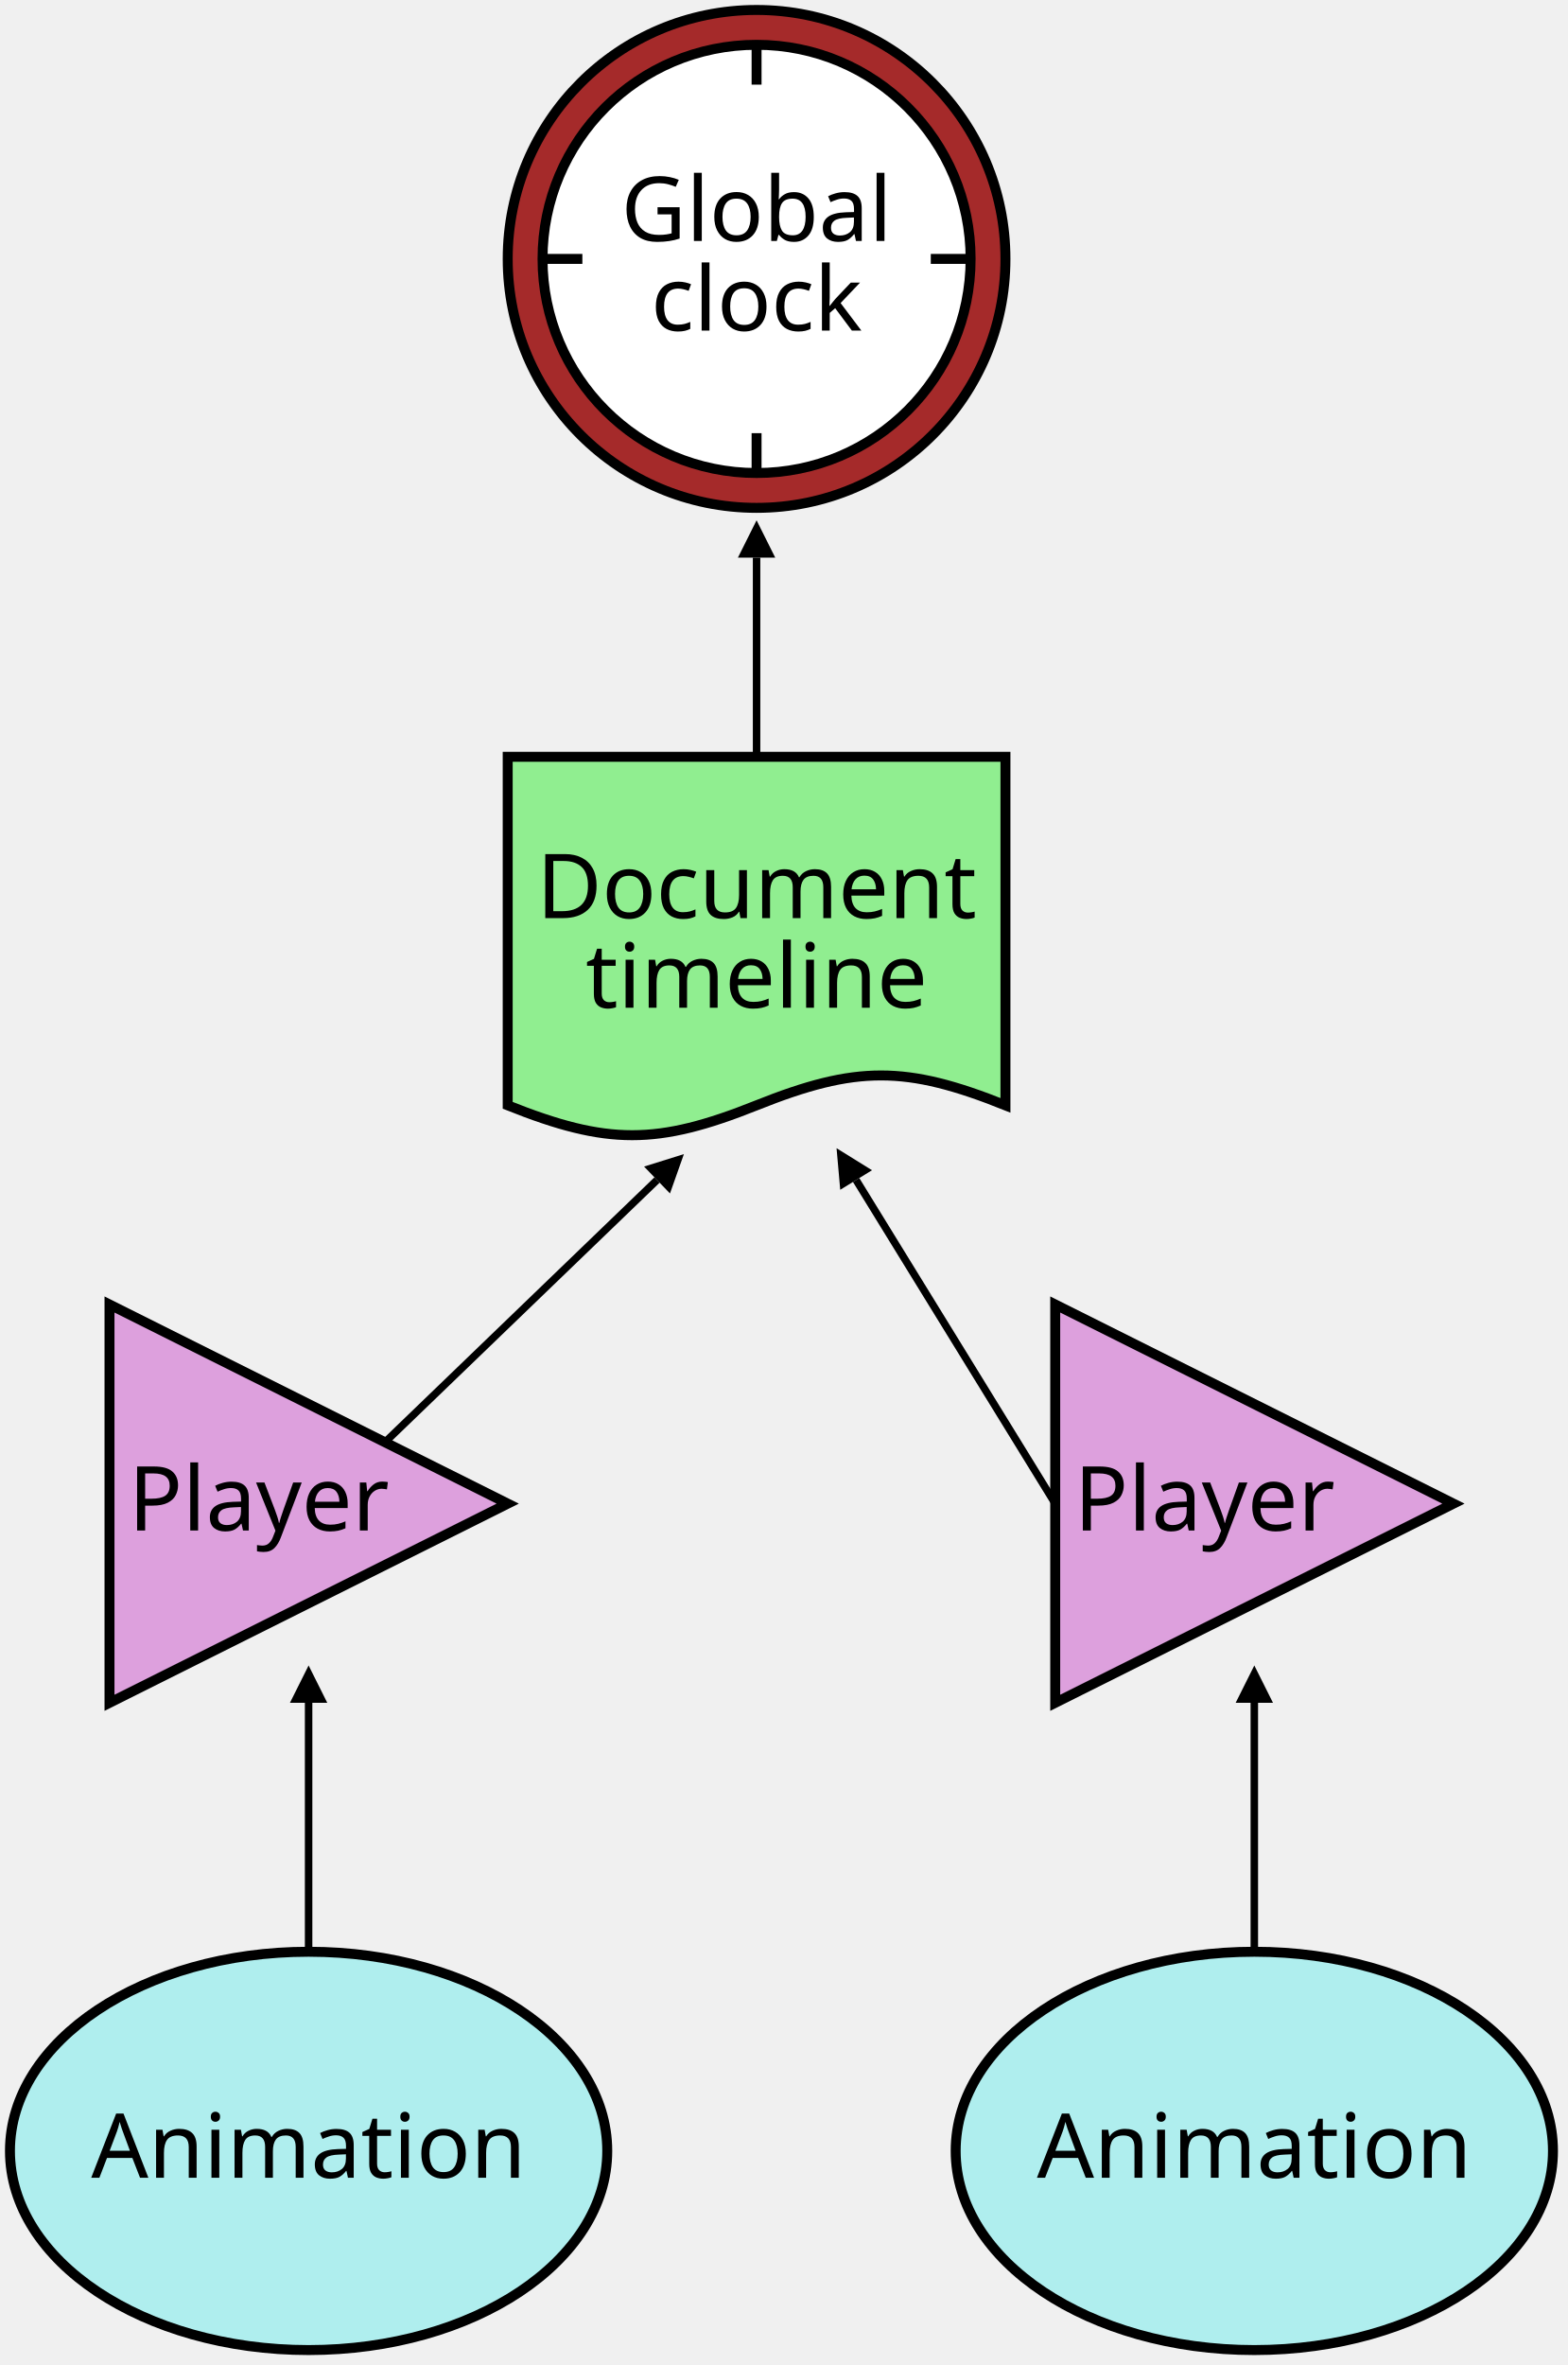
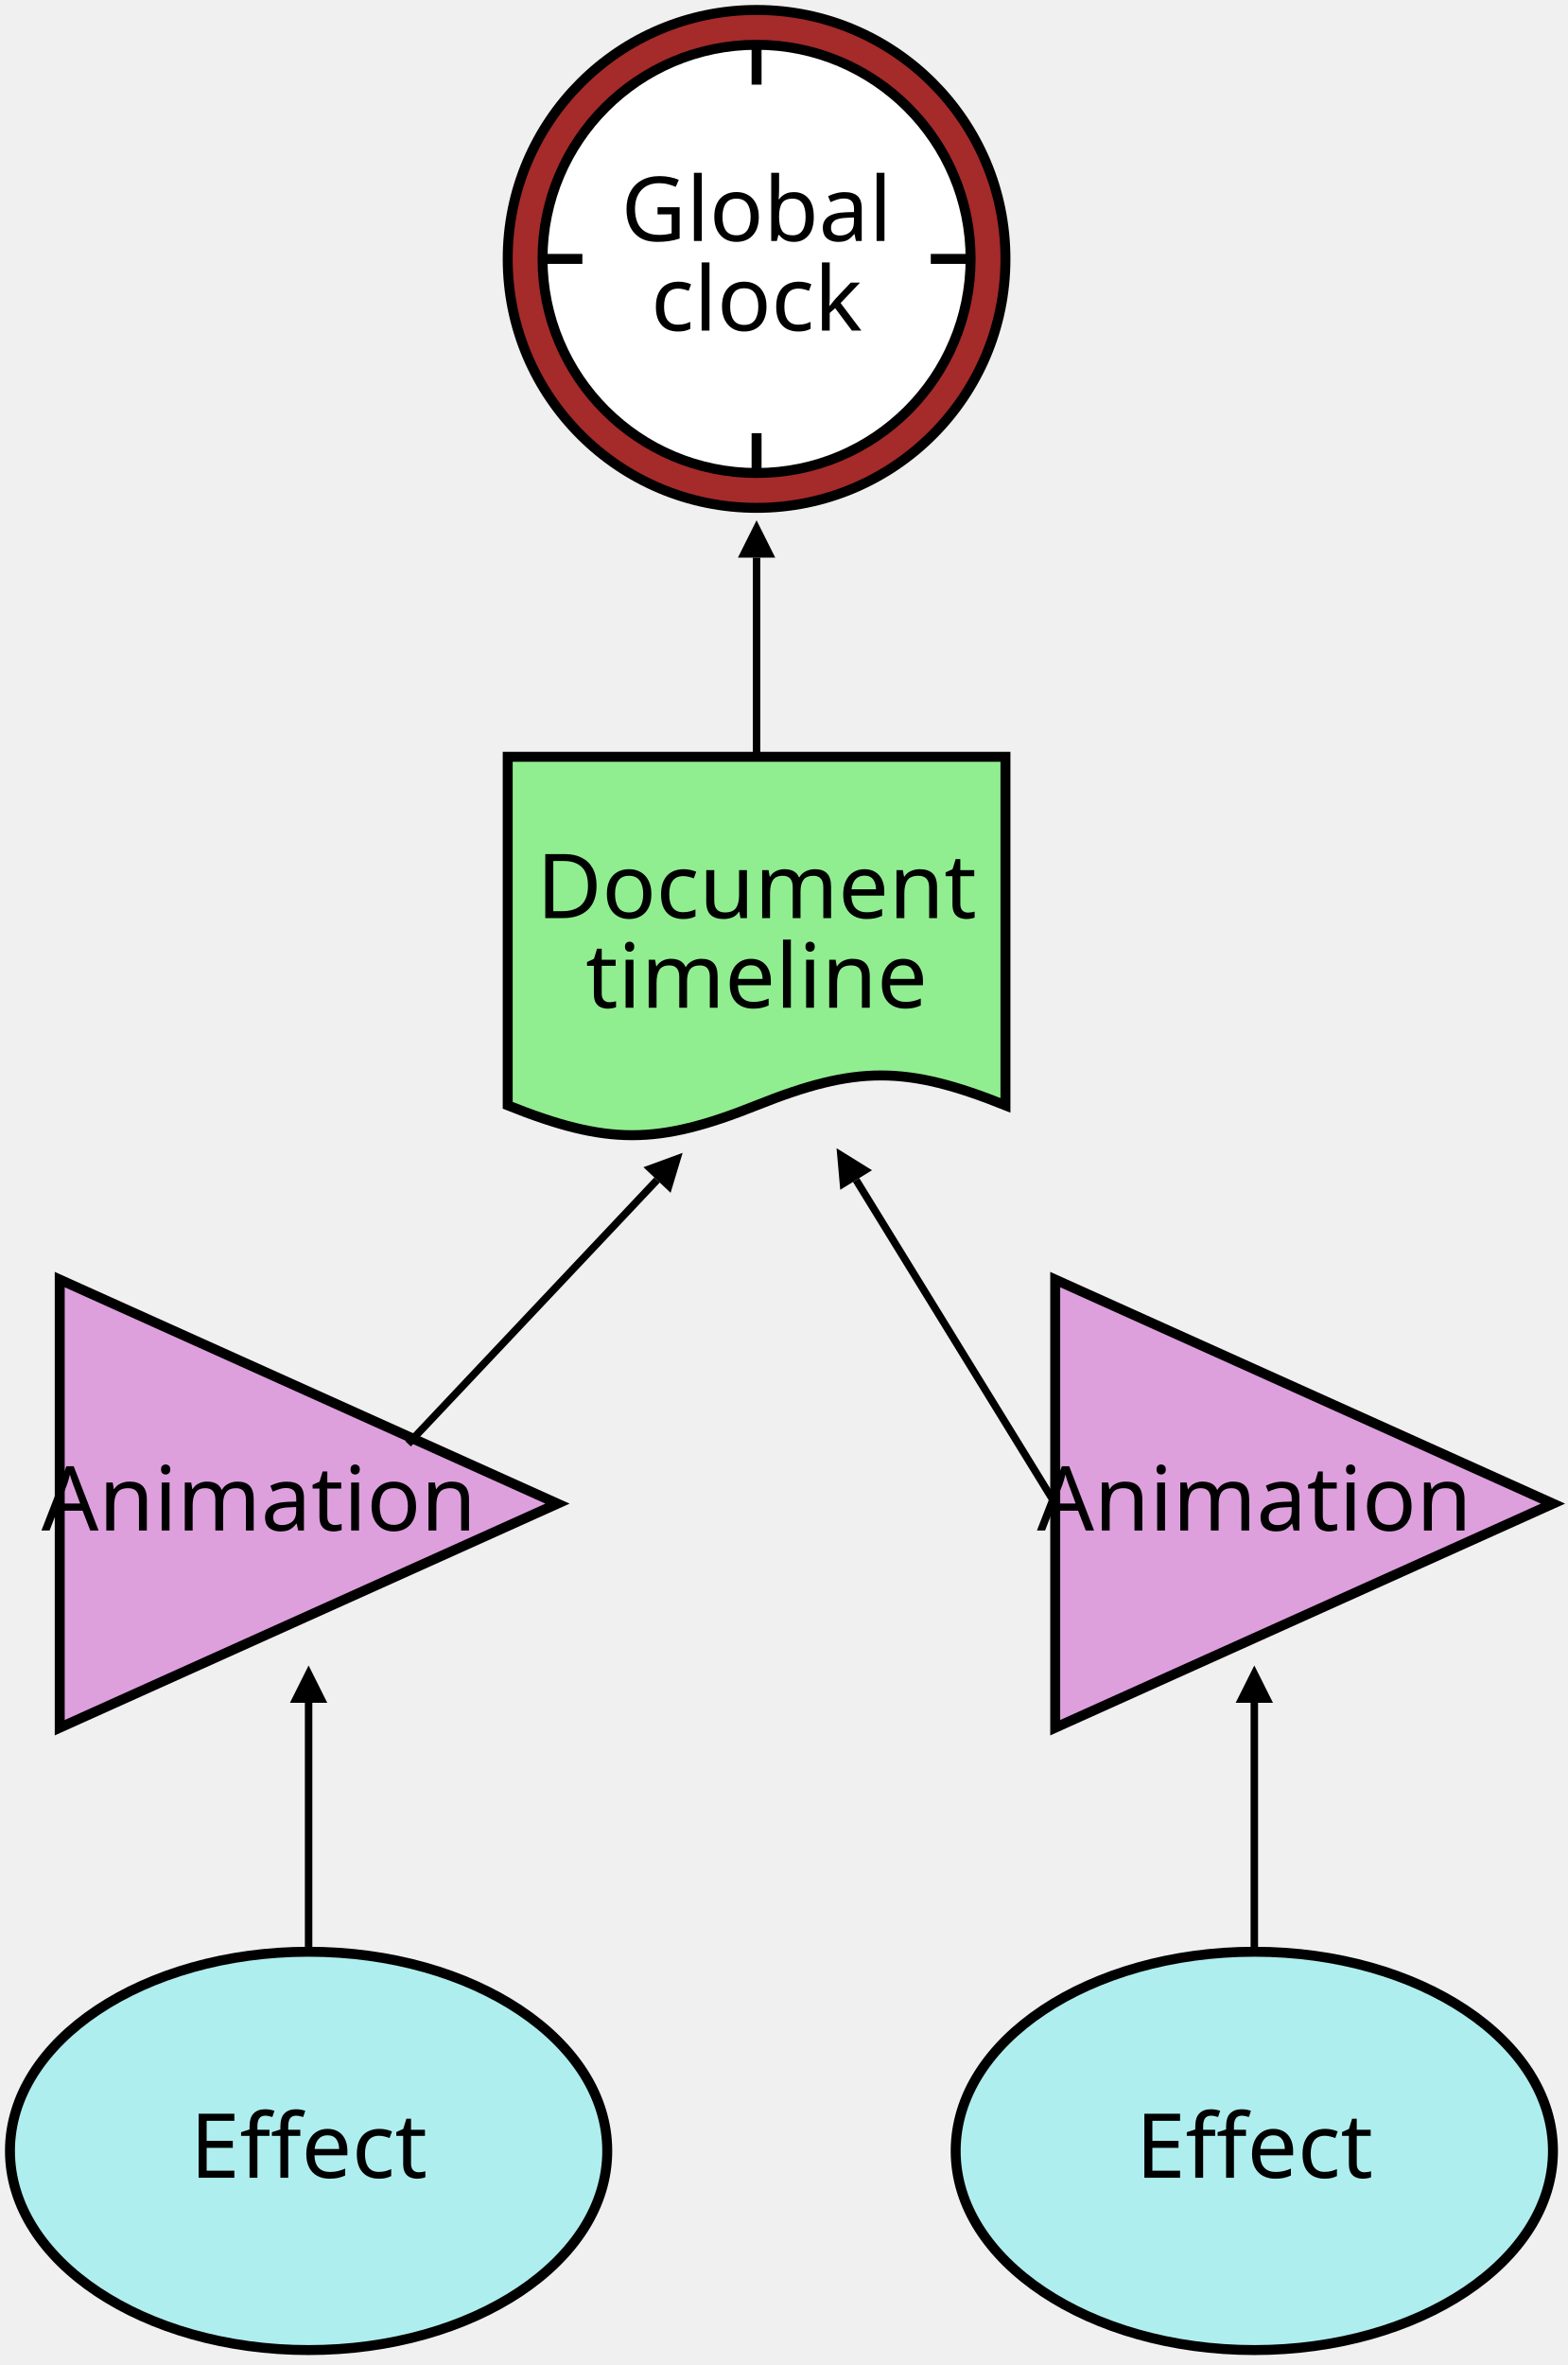
<svg xmlns="http://www.w3.org/2000/svg" xmlns:xlink="http://www.w3.org/1999/xlink" width="100%" height="100%" viewBox="148 -2 315 475">
  <defs>
    <style type="text/css">
    svg {
      font-size: 18px;
      font-family: sans-serif;
    }

    /*
     * Line work
     */
    .arrowLine {
      stroke: black;
      stroke-width: 1.5;
      fill: none;
      marker-end: url(#arrow);
    }
    </style>
    <style type="text/css">
      .blackArrowHead {
        fill: black;
        stroke: none;
      }
    </style>
    <marker id="arrow" viewBox="0 -5 10 10" orient="auto" markerWidth="5" markerHeight="5">
      <path d="M0-5l10 5l-10 5z" class="blackArrowHead" />
    </marker>
    <marker id="reverseArrow" viewBox="-10 -5 10 10" orient="auto" markerWidth="5" markerHeight="5">
      <path d="M0-5l-10 5l10 5z" class="blackArrowHead" />
    </marker>
    <style type="text/css">
      .startTimeStar {
        stroke: blue;
        stroke-linecap: round;
        stroke-width: 2;
        fill: none;
      }
    </style>
    <path d="M-3.5-3.5l7 7M3.5-3.5l-7 7M0-5v10M-5 0h10" class="startTimeStar" id="star" />
    <style type="text/css">
      .document {
        fill: lightgreen;
        stroke: black;
        stroke-width: 2;
      }
    </style>
    <g id="document">
      <path d="M0 0h100v70c-20-8-30-8-50 0s-30 8-50 0z" class="document" />
      <g transform="translate(50 45)">
        <text y="-0.7em" text-anchor="middle">Document<tspan x="0" dy="1em">timeline</tspan>
        </text>
      </g>
    </g>
    <style type="text/css">
-       .player {
+       .animation {
        fill: plum;
        stroke: black;
        stroke-width: 2;
      }
    </style>
-     <g id="player">
-       <path d="M-30-40v80l80-40z" class="player" />
-       <text y="0.3em" text-anchor="middle">Player</text>
+     <g id="animation">
+       <path d="M-40-45v90l100-45z" class="animation" />
+       <text y="0.3em" text-anchor="middle">Animation</text>
    </g>
    <style type="text/css">
-       .animation {
+       .effect {
        fill: paleturquoise;
        stroke: black;
        stroke-width: 2;
      }
    </style>
-     <g id="animation">
-       <ellipse rx="60" ry="40" class="animation" />
-       <text y="0.3em" text-anchor="middle">Animation</text>
+     <g id="effect">
+       <ellipse rx="60" ry="40" class="effect" />
+       <text y="0.3em" text-anchor="middle">Effect</text>
    </g>
  </defs>
  <g transform="translate(300 50)">
    <circle r="50" fill="brown" stroke="black" stroke-width="2" />
    <circle r="43" fill="white" stroke="black" stroke-width="2" />
    <path d="M0-43v8M43 0h-8M0 43v-8M-43 0h8" stroke="black" stroke-width="2" fill="none" />
    <text y="-0.2em" text-anchor="middle">Global<tspan x="0" dy="1em">clock</tspan>
    </text>
  </g>
  <use x="250" y="150" xlink:href="#document" />
  <line x1="300" y1="150" x2="300" y2="110" class="arrowLine" />
-   <use x="200" y="300" xlink:href="#player" />
-   <line x1="225" y1="288" x2="280" y2="235" class="arrowLine" />
-   <use x="210" y="430" xlink:href="#animation" />
+   <use x="200" y="300" xlink:href="#animation" />
+   <line x1="230" y1="288" x2="280" y2="235" class="arrowLine" />
+   <use x="210" y="430" xlink:href="#effect" />
  <line x1="210" y1="390" x2="210" y2="340" class="arrowLine" />
-   <use x="390" y="300" xlink:href="#player" />
+   <use x="400" y="300" xlink:href="#animation" />
  <line x1="360" y1="300" x2="320" y2="235" class="arrowLine" />
-   <use x="400" y="430" xlink:href="#animation" />
+   <use x="400" y="430" xlink:href="#effect" />
  <line x1="400" y1="390" x2="400" y2="340" class="arrowLine" />
</svg>
